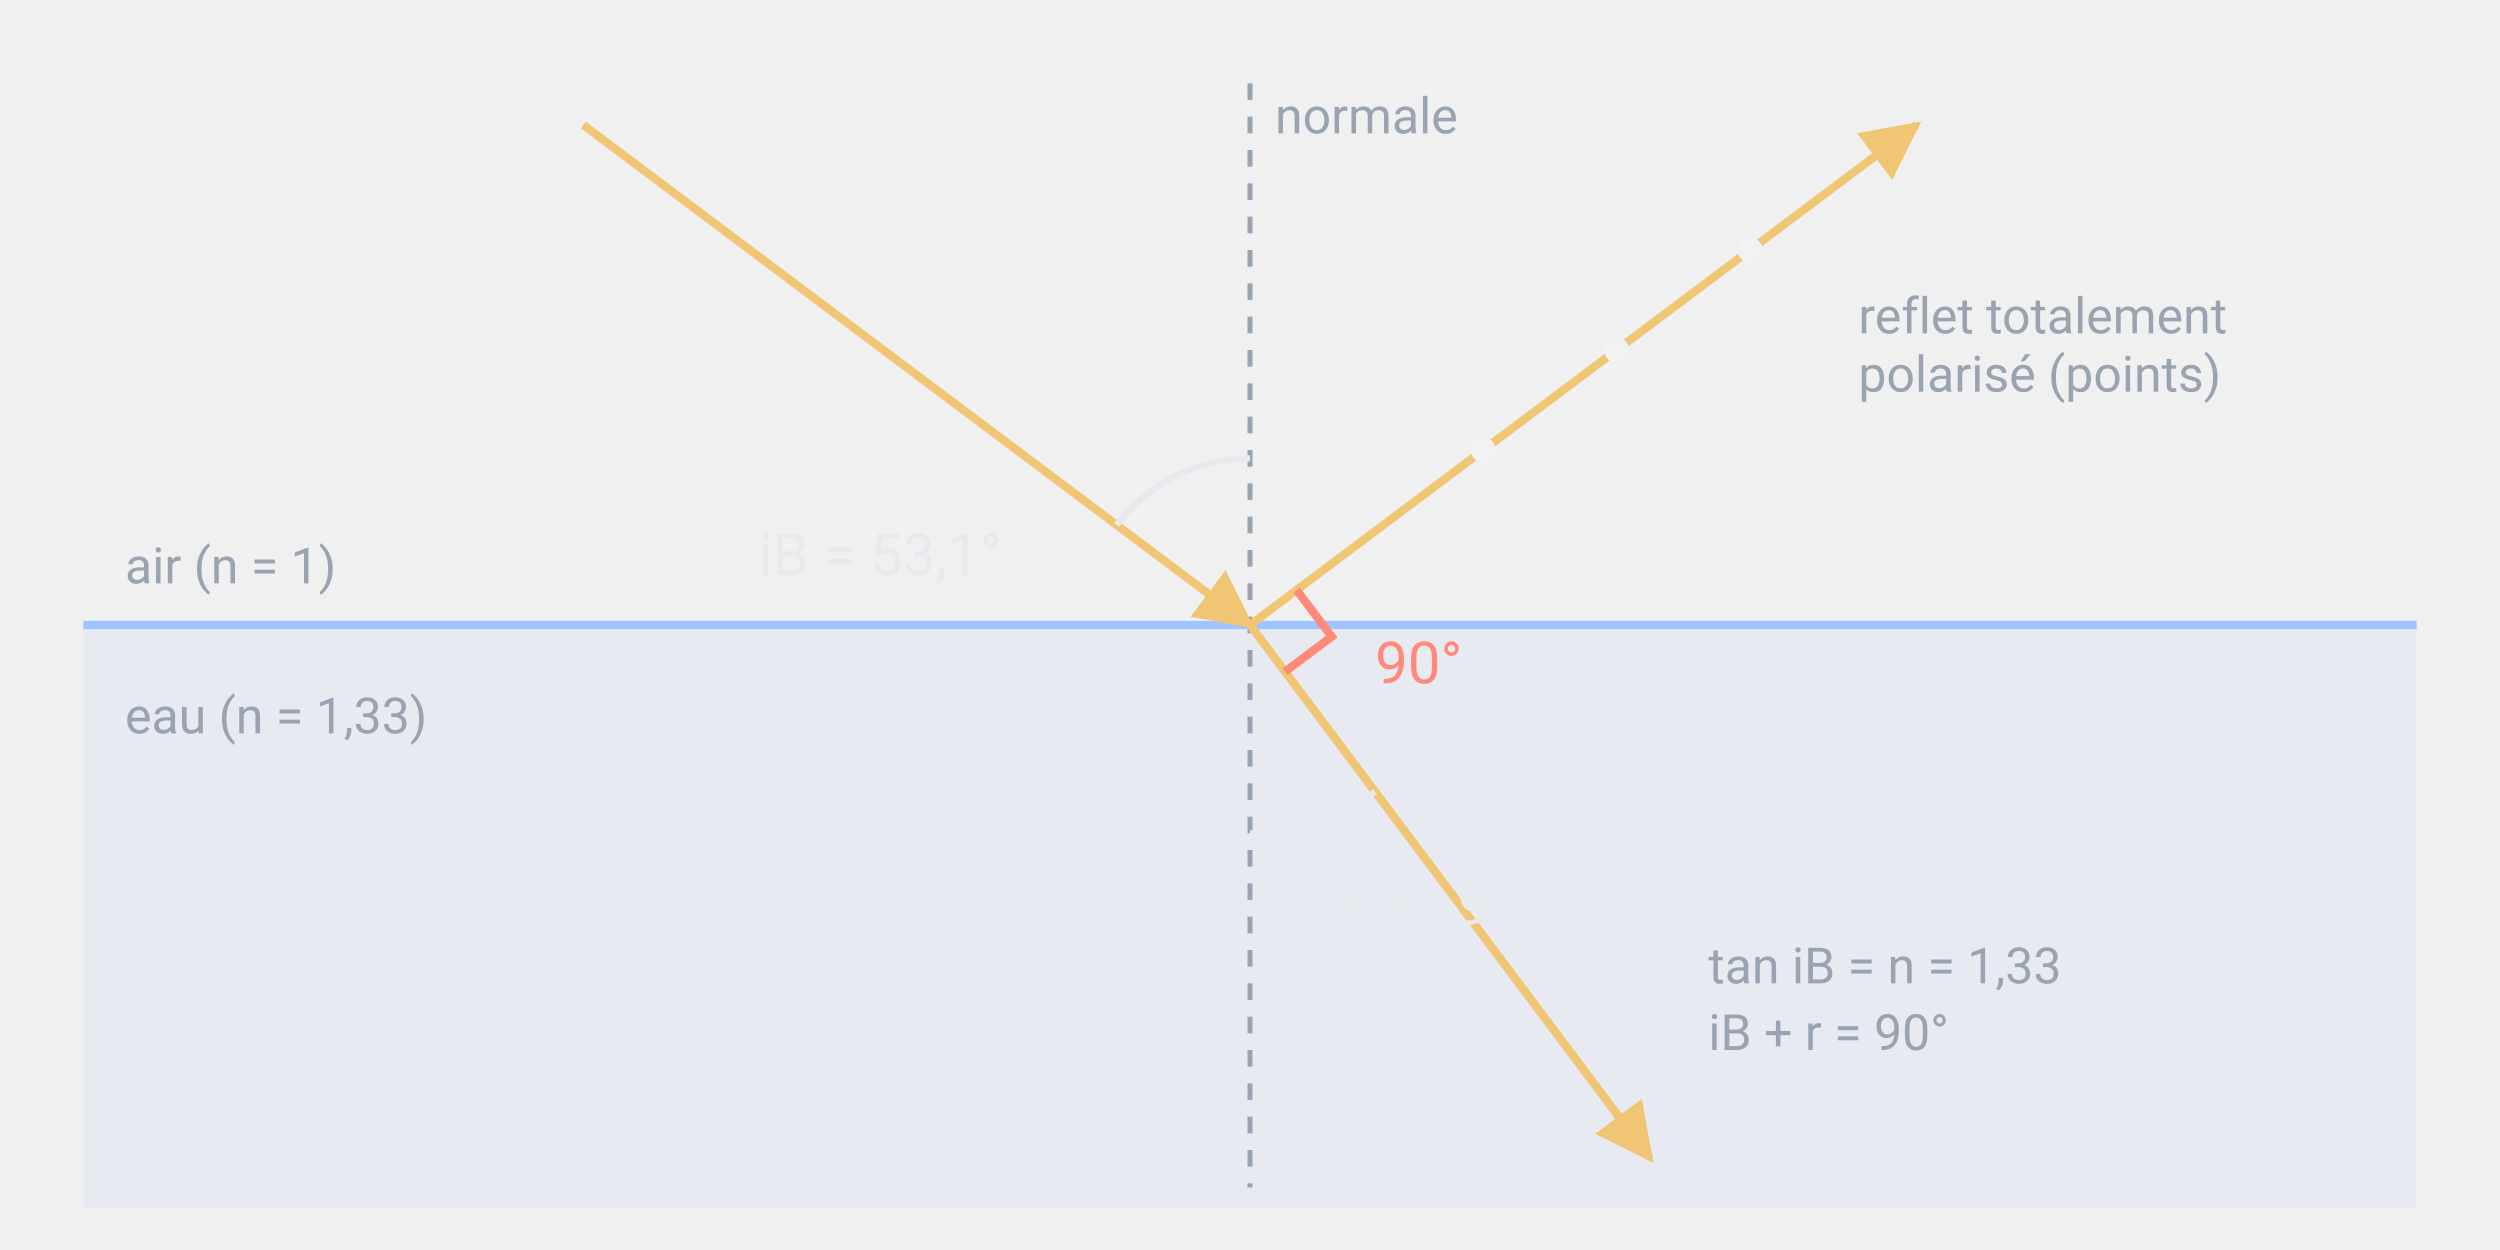
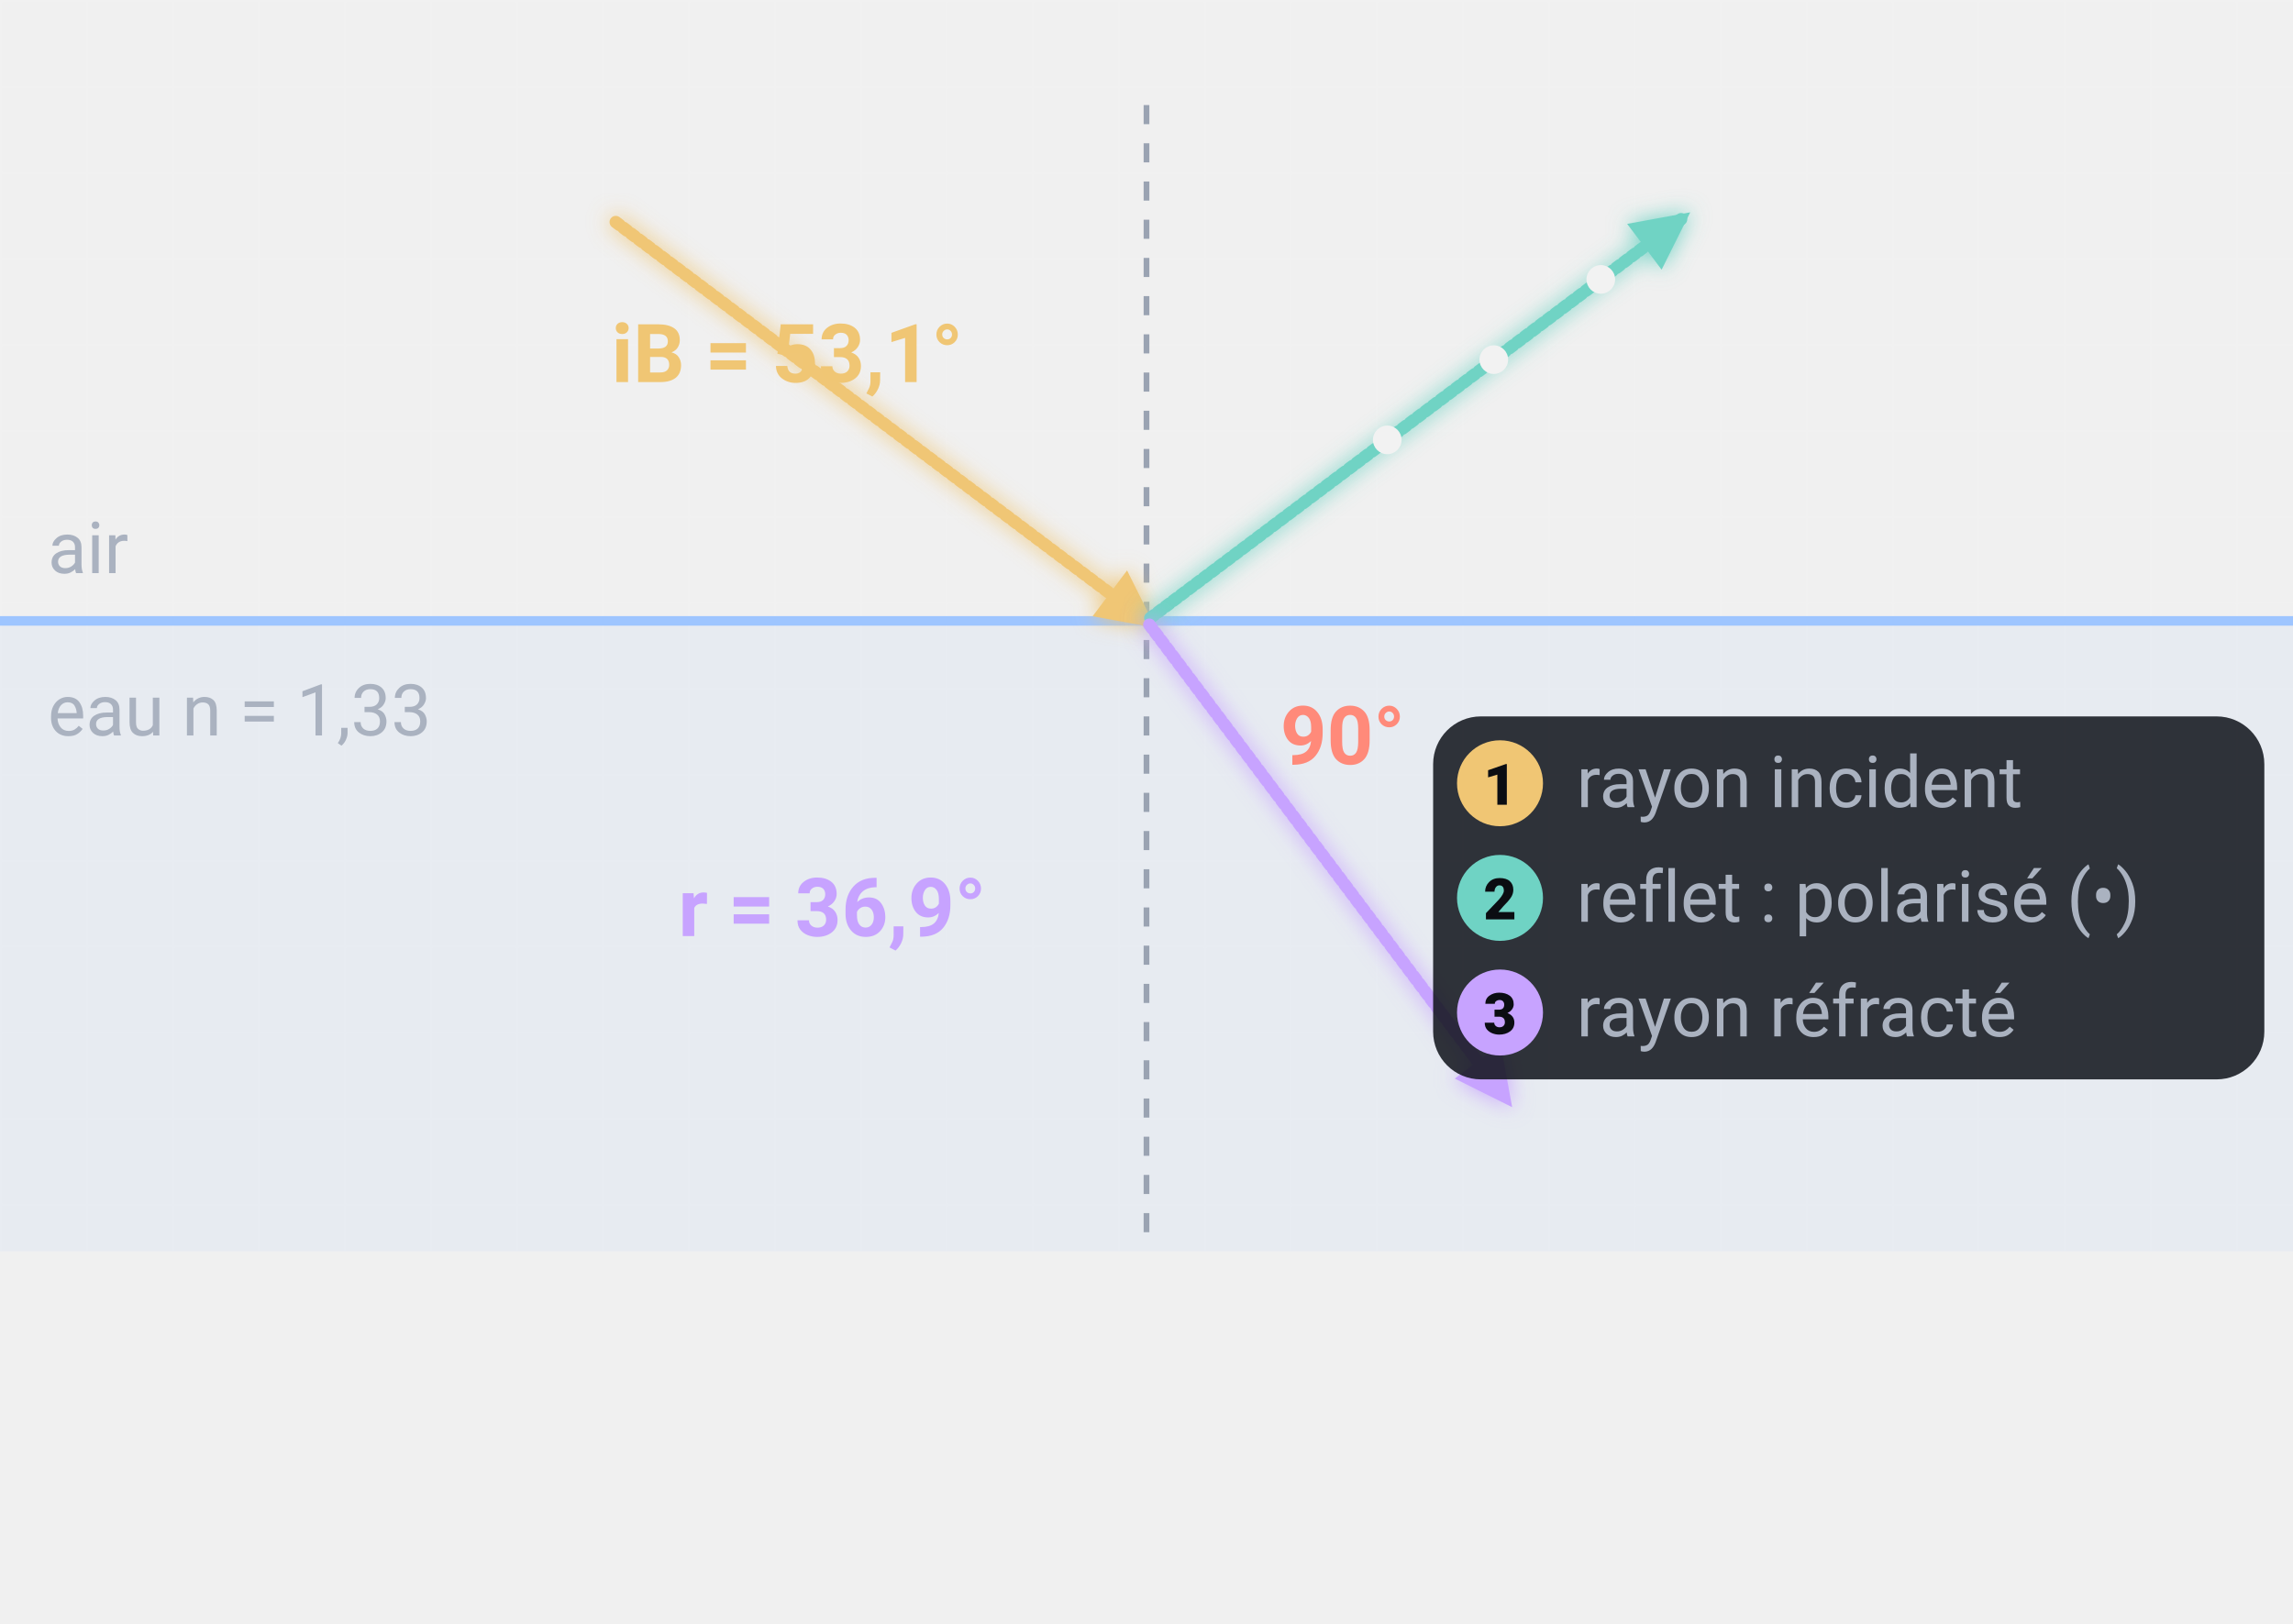
- <svg xmlns="http://www.w3.org/2000/svg" viewBox="0 0 600 300" role="img" aria-labelledby="t">
+ <svg xmlns="http://www.w3.org/2000/svg" viewBox="0 0 480 340" role="img" aria-labelledby="t">
  <style>
    :root { background: #0f1219; color-scheme: dark; }
-     text { font-family: -apple-system, "Segoe UI", Roboto, sans-serif; font-size: 14px; fill: #e7e9ee; }
-     .petit { font-size: 12px; fill: #9aa3b2; }
-     .axe { stroke: #5b6270; stroke-width: 1.5; }
-     .lentille { stroke: #9ec5ff; stroke-width: 2.5; fill: none; }
-     .rayon { stroke: #f0c674; stroke-width: 2; fill: none; }
-     .virtuel { stroke: #f0c674; stroke-width: 1.5; stroke-dasharray: 6 5; fill: none; opacity: .7; }
-     .objet { stroke: #f2f2f2; stroke-width: 3; }
-     .image { stroke: #d9b26f; stroke-width: 3; }
+     text { font-family: -apple-system, "Segoe UI", Roboto, sans-serif; font-size: 17px; fill: #e7e9ee; }
+     .p { font-size: 15px; fill: #aab2c0; }
+     .g { font-weight: 700; }
+     .num { font-size: 12px; font-weight: 800; fill: #0b0d12; }
+     .r { fill: none; stroke-width: 2.6; stroke-linecap: round; stroke-linejoin: round; filter: url(#lueur); }
+     .v { fill: none; stroke-width: 1.8; stroke-dasharray: 6 6; opacity: .75; }
+     .c1 { stroke: #f0c674; } .c2 { stroke: #6fd3c4; } .c3 { stroke: #c7a3ff; }
    .cote { stroke: #9aa3b2; stroke-width: 1.2; }
-     .alerte { stroke: #ff8a7a; fill: #ff8a7a; }
+     .trace { stroke-dasharray: 1; stroke-dashoffset: 1; animation: trace 1s ease-out forwards; }
+     .anim { opacity: 0; animation: apparait .5s ease-out forwards; }
+     @keyframes trace { to { stroke-dashoffset: 0; } }
+     @keyframes apparait { to { opacity: 1; } }
+     @media (prefers-reduced-motion: reduce) {
+       .trace { animation: none; stroke-dashoffset: 0; }
+       .anim { animation: none; opacity: 1; }
+     }
  </style>
  <defs>
-     <marker id="fo" viewBox="0 0 10 10" refX="9" refY="5" markerWidth="7" markerHeight="7" orient="auto-start-reverse">
+     <pattern id="grille" width="18" height="18" patternUnits="userSpaceOnUse">
+       <path d="M18 0 L0 0 L0 18" fill="none" stroke="#ffffff" stroke-opacity=".045" />
+     </pattern>
+     <filter id="lueur" filterUnits="userSpaceOnUse" x="0" y="0" width="480" height="340">
+       <feGaussianBlur stdDeviation="2.2" result="f" />
+       <feMerge>
+         <feMergeNode in="f" />
+         <feMergeNode in="SourceGraphic" />
+       </feMerge>
+     </filter>
+     <marker id="ml" markerUnits="userSpaceOnUse" viewBox="0 0 10 10" refX="9" refY="5" markerWidth="14" markerHeight="14" orient="auto-start-reverse">
+       <path d="M1 1 L9 5 L1 9" fill="none" stroke="#9ec5ff" stroke-width="2" />
+     </marker>
+     <marker id="mi" markerUnits="userSpaceOnUse" viewBox="0 0 10 10" refX="1" refY="5" markerWidth="14" markerHeight="14" orient="auto-start-reverse">
+       <path d="M9 1 L1 5 L9 9" fill="none" stroke="#9ec5ff" stroke-width="2" />
+     </marker>
+     <marker id="mc" markerUnits="userSpaceOnUse" viewBox="0 0 10 10" refX="9" refY="5" markerWidth="11" markerHeight="11" orient="auto-start-reverse">
+       <path d="M0 0 L10 5 L0 10 Z" fill="#9aa3b2" />
+     </marker>
+     <marker id="m1" markerUnits="userSpaceOnUse" viewBox="0 0 10 10" refX="8" refY="5" markerWidth="12" markerHeight="12" orient="auto">
      <path d="M0 0 L10 5 L0 10 Z" fill="#f0c674" />
    </marker>
-     <marker id="fb" viewBox="0 0 10 10" refX="9" refY="5" markerWidth="6" markerHeight="6" orient="auto-start-reverse">
-       <path d="M0 0 L10 5 L0 10 Z" fill="#f2f2f2" />
+     <marker id="m2" markerUnits="userSpaceOnUse" viewBox="0 0 10 10" refX="8" refY="5" markerWidth="12" markerHeight="12" orient="auto">
+       <path d="M0 0 L10 5 L0 10 Z" fill="#6fd3c4" />
    </marker>
-     <marker id="fd" viewBox="0 0 10 10" refX="9" refY="5" markerWidth="6" markerHeight="6" orient="auto-start-reverse">
-       <path d="M0 0 L10 5 L0 10 Z" fill="#d9b26f" />
-     </marker>
-     <marker id="fg" viewBox="0 0 10 10" refX="9" refY="5" markerWidth="6" markerHeight="6" orient="auto-start-reverse">
-       <path d="M0 0 L10 5 L0 10 Z" fill="#9aa3b2" />
-     </marker>
-     <marker id="fl" viewBox="0 0 10 10" refX="5" refY="5" markerWidth="8" markerHeight="8" orient="auto-start-reverse">
-       <path d="M0 2 L5 8 L10 2" fill="none" stroke="#9ec5ff" stroke-width="2" />
+     <marker id="m3" markerUnits="userSpaceOnUse" viewBox="0 0 10 10" refX="8" refY="5" markerWidth="12" markerHeight="12" orient="auto">
+       <path d="M0 0 L10 5 L0 10 Z" fill="#c7a3ff" />
    </marker>
  </defs>
-   <rect x="20" y="150" width="560" height="140" fill="#9ec5ff" fill-opacity=".1" />
-   <line x1="20" y1="150" x2="580" y2="150" stroke="#9ec5ff" stroke-width="2" />
-   <line x1="300" y1="20" x2="300" y2="285" class="cote" stroke-dasharray="4 4" />
-   <text x="306" y="32" class="petit">normale</text>
-   <text x="30" y="140" class="petit">air (n = 1)</text>
-   <text x="30" y="176" class="petit">eau (n = 1,33)</text>
-   <path class="rayon" d="M140 30 L300 150" marker-end="url(#fo)" />
-   <path class="rayon" d="M300 150 L460 30" marker-end="url(#fo)" />
-   <path class="rayon" d="M300 150 L396 278" marker-end="url(#fo)" />
-   <path d="M300 110 A40 40 0 0 0 268 126" fill="none" stroke="#e7e9ee" stroke-width="1.5" />
-   <text x="182" y="138">iB = 53,1°</text>
-   <path d="M300 200 A50 50 0 0 0 330 190" fill="none" stroke="#e7e9ee" stroke-width="1.5" />
-   <text x="312" y="222">r = 36,9°</text>
-   <path d="M311.2 141.6 L319.6 152.8 L308.4 161.2" fill="none" stroke="#ff8a7a" stroke-width="2" />
-   <text x="330" y="164" style="fill:#ff8a7a">90°</text>
-   <g fill="#f2f2f2">
-     <circle cx="356" cy="108" r="3" />
-     <circle cx="388" cy="84" r="3" />
-     <circle cx="420" cy="60" r="3" />
+   <rect x="0" y="0" width="480" height="262" fill="url(#grille)" />
+   <rect x="0" y="130" width="480" height="132" fill="#9ec5ff" fill-opacity=".1" />
+   <line x1="0" y1="130" x2="480" y2="130" stroke="#9ec5ff" stroke-width="2" />
+   <line class="cote" x1="240" y1="22" x2="240" y2="258" stroke-dasharray="4 4" />
+   <text x="10" y="120" class="p">air</text>
+   <text x="10" y="154" class="p">eau  n = 1,33</text>
+   <path class="r c1 trace" style="animation-delay:0.3s" pathLength="1" d="M128.1 45.9 L240 130" marker-end="url(#m1)" />
+   <path class="r c2 trace" style="animation-delay:1.3s" pathLength="1" d="M240 130 L351.9 45.9" marker-end="url(#m2)" />
+   <path class="r c3 trace" style="animation-delay:1.3s" pathLength="1" d="M240 130 L315.1 229.9" marker-end="url(#m3)" />
+   <path class="anim" style="animation-delay:2.3s" d="M240 86 A44 44 0 0 0 204.8 103.6" fill="none" stroke="#f0c674" stroke-width="1.8" />
+   <text x="128" y="80" class="g" style="fill:#f0c674">iB = 53,1°</text>
+   <path class="anim" style="animation-delay:2.3s" d="M240 184 A54 54 0 0 0 272.5 173.2" fill="none" stroke="#c7a3ff" stroke-width="1.8" />
+   <text x="142" y="196" class="g" style="fill:#c7a3ff">r = 36,9°</text>
+   <path class="anim" style="animation-delay:2.6s" d="M252.8 120.4 L262.4 133.2 L249.6 142.8" fill="none" stroke="#ff8a7a" stroke-width="2" />
+   <text x="268" y="160" class="g" style="fill:#ff8a7a">90°</text>
+   <circle cx="290.4" cy="92.1" r="3" fill="#f2f2f2" />
+   <circle cx="312.7" cy="75.3" r="3" fill="#f2f2f2" />
+   <circle cx="335.1" cy="58.5" r="3" fill="#f2f2f2" />
+   <g>
+     <rect x="300" y="150" width="174" height="76" rx="10" fill="#0f1219" fill-opacity=".85" />
+     <circle cx="314" cy="164" r="9" fill="#f0c674" />
+     <text x="314" y="168.5" text-anchor="middle" class="num">1</text>
+     <text x="330" y="169" class="p">rayon incident</text>
+     <circle cx="314" cy="188" r="9" fill="#6fd3c4" />
+     <text x="314" y="192.5" text-anchor="middle" class="num">2</text>
+     <text x="330" y="193" class="p">reflet : polarisé (•)</text>
+     <circle cx="314" cy="212" r="9" fill="#c7a3ff" />
+     <text x="314" y="216.5" text-anchor="middle" class="num">3</text>
+     <text x="330" y="217" class="p">rayon réfracté</text>
  </g>
-   <text x="446" y="80" class="petit">reflet totalement</text>
-   <text x="446" y="94" class="petit">polarisé (points)</text>
-   <text x="410" y="236" class="petit">tan iB = n = 1,33</text>
-   <text x="410" y="252" class="petit">iB + r = 90°</text>
+   <g class="anim" style="animation-delay:2.8s">
+     <text x="240" y="283" text-anchor="middle" class="p">Réfléchi et réfracté sont perpendiculaires : iB + r = 90°</text>
+     <rect x="20" y="296" width="440" height="36" rx="18" fill="#d9b26f" fill-opacity=".14" stroke="#d9b26f" stroke-opacity=".6" />
+     <text x="240" y="320" text-anchor="middle" style="fill:#f3dcae">tan iB = n = 1,33 → iB ≈ 53,1°</text>
+   </g>
</svg>
